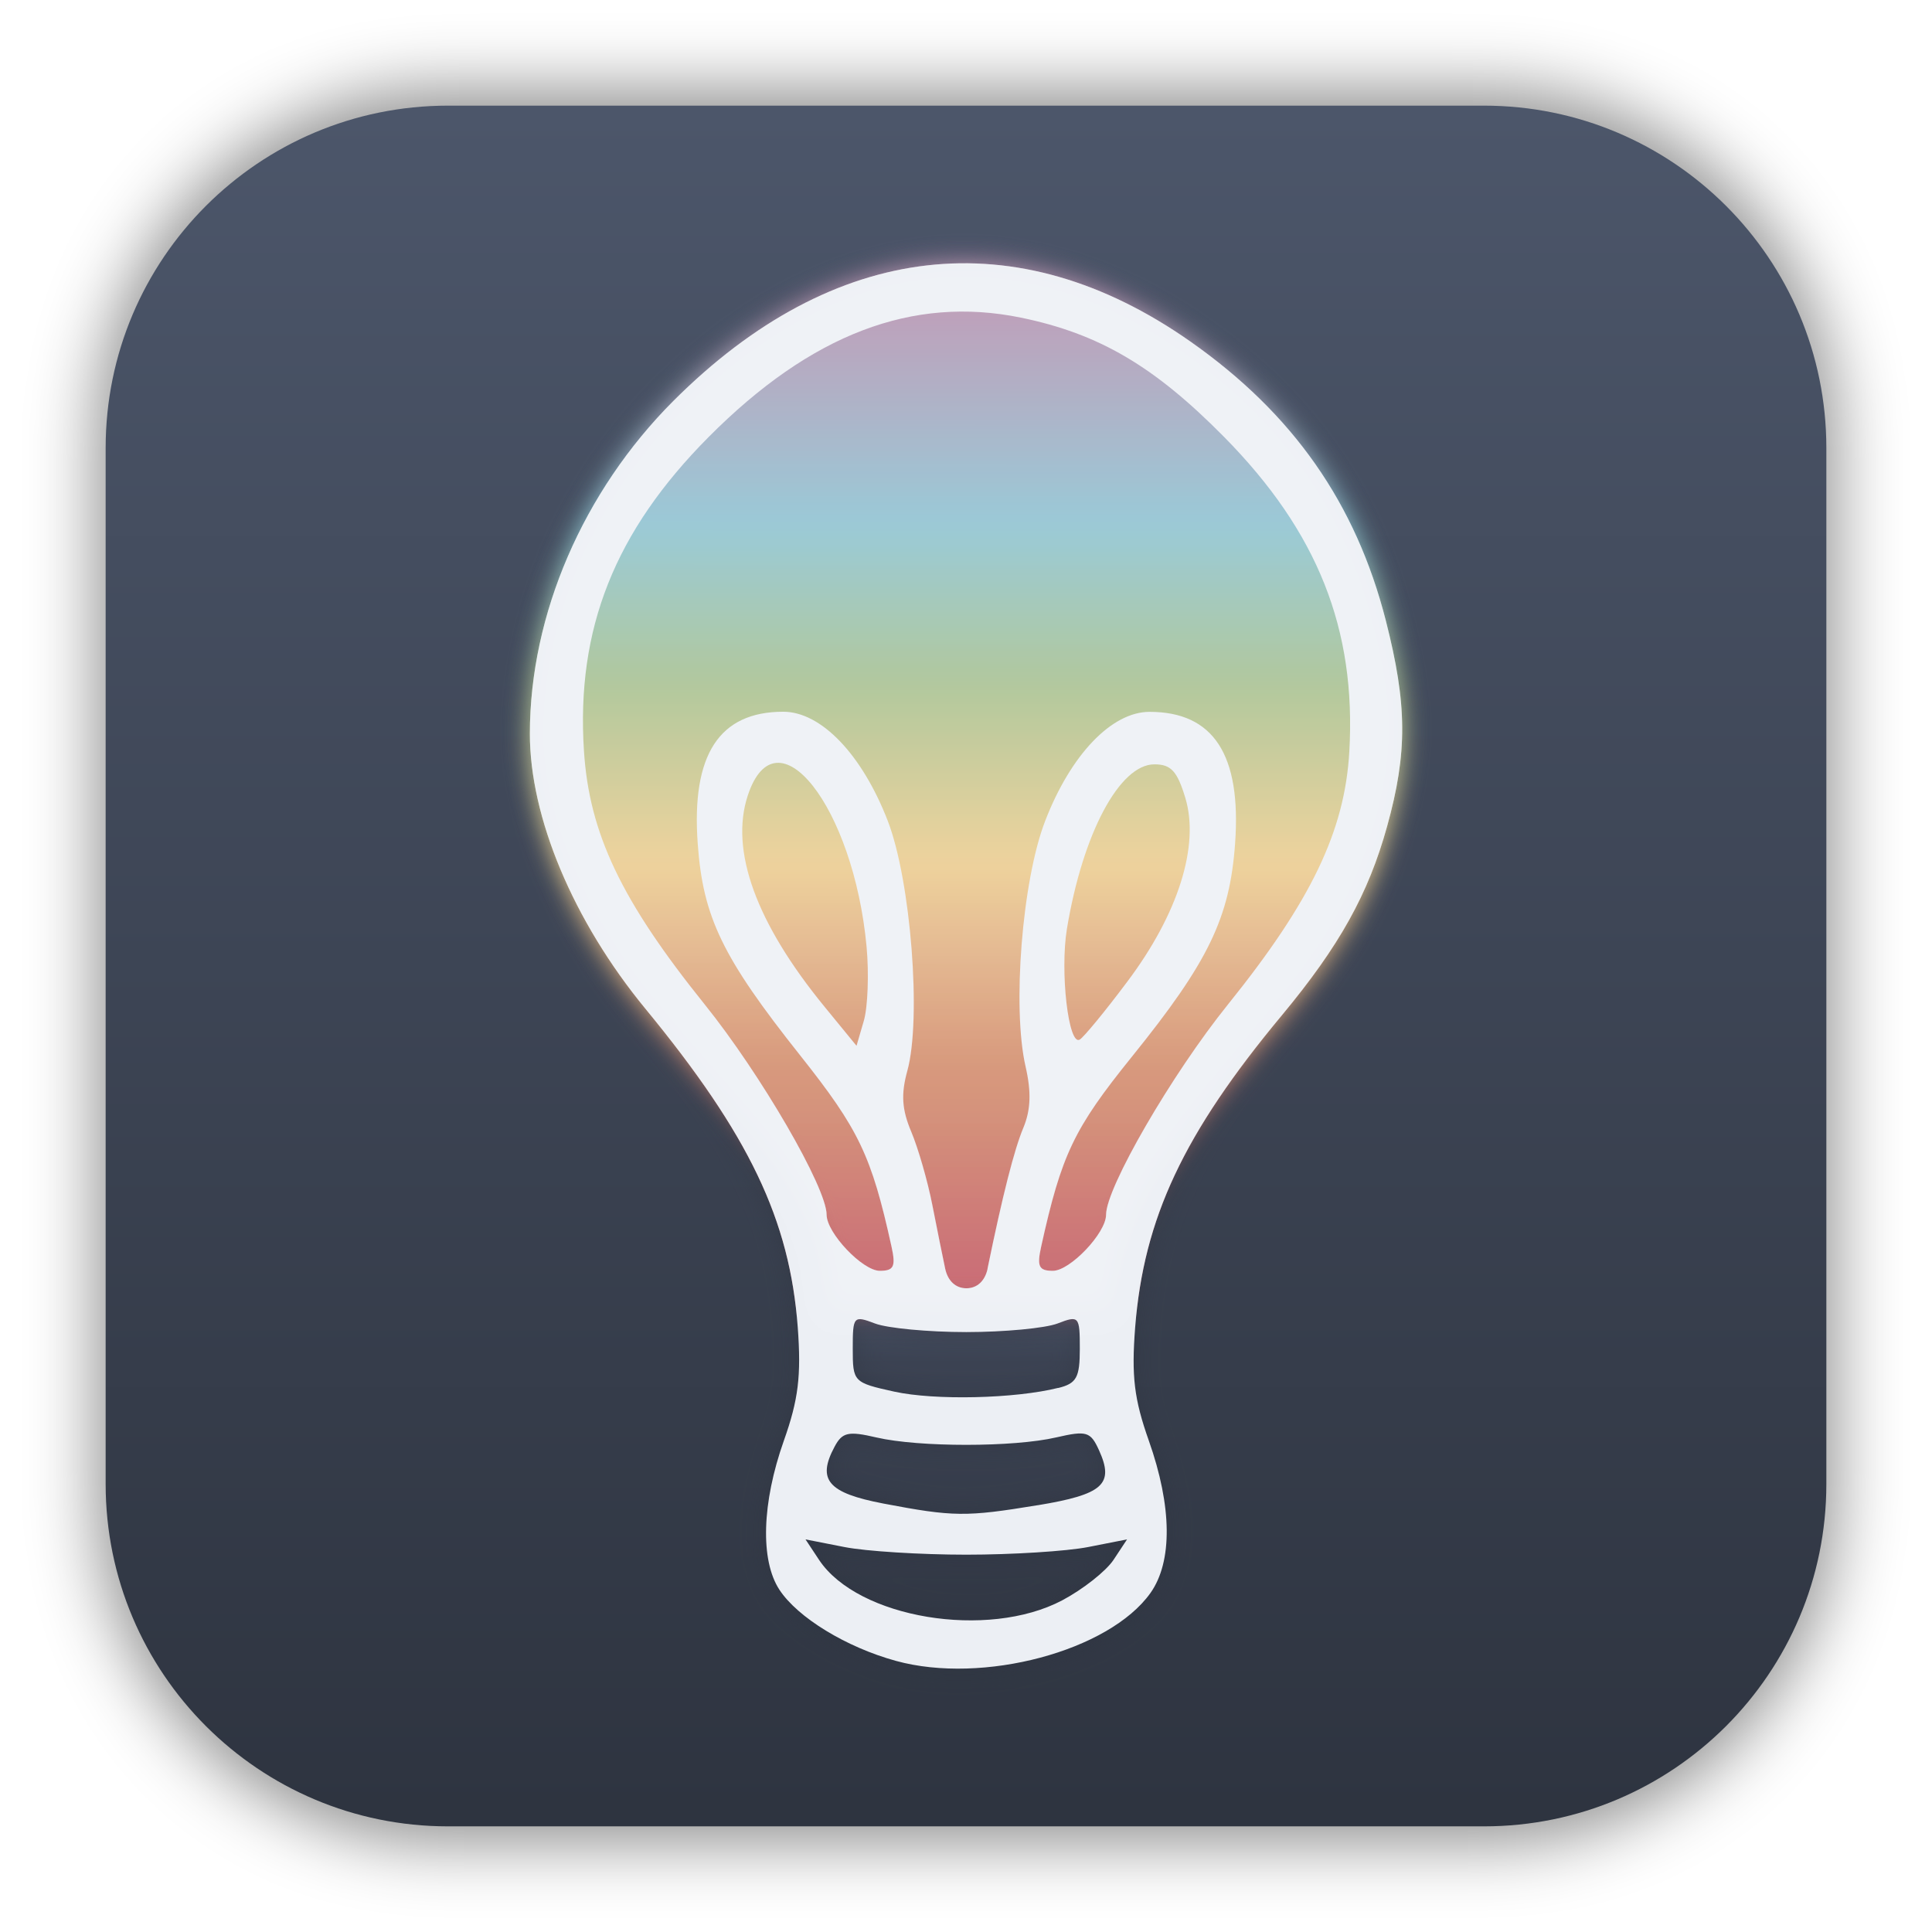
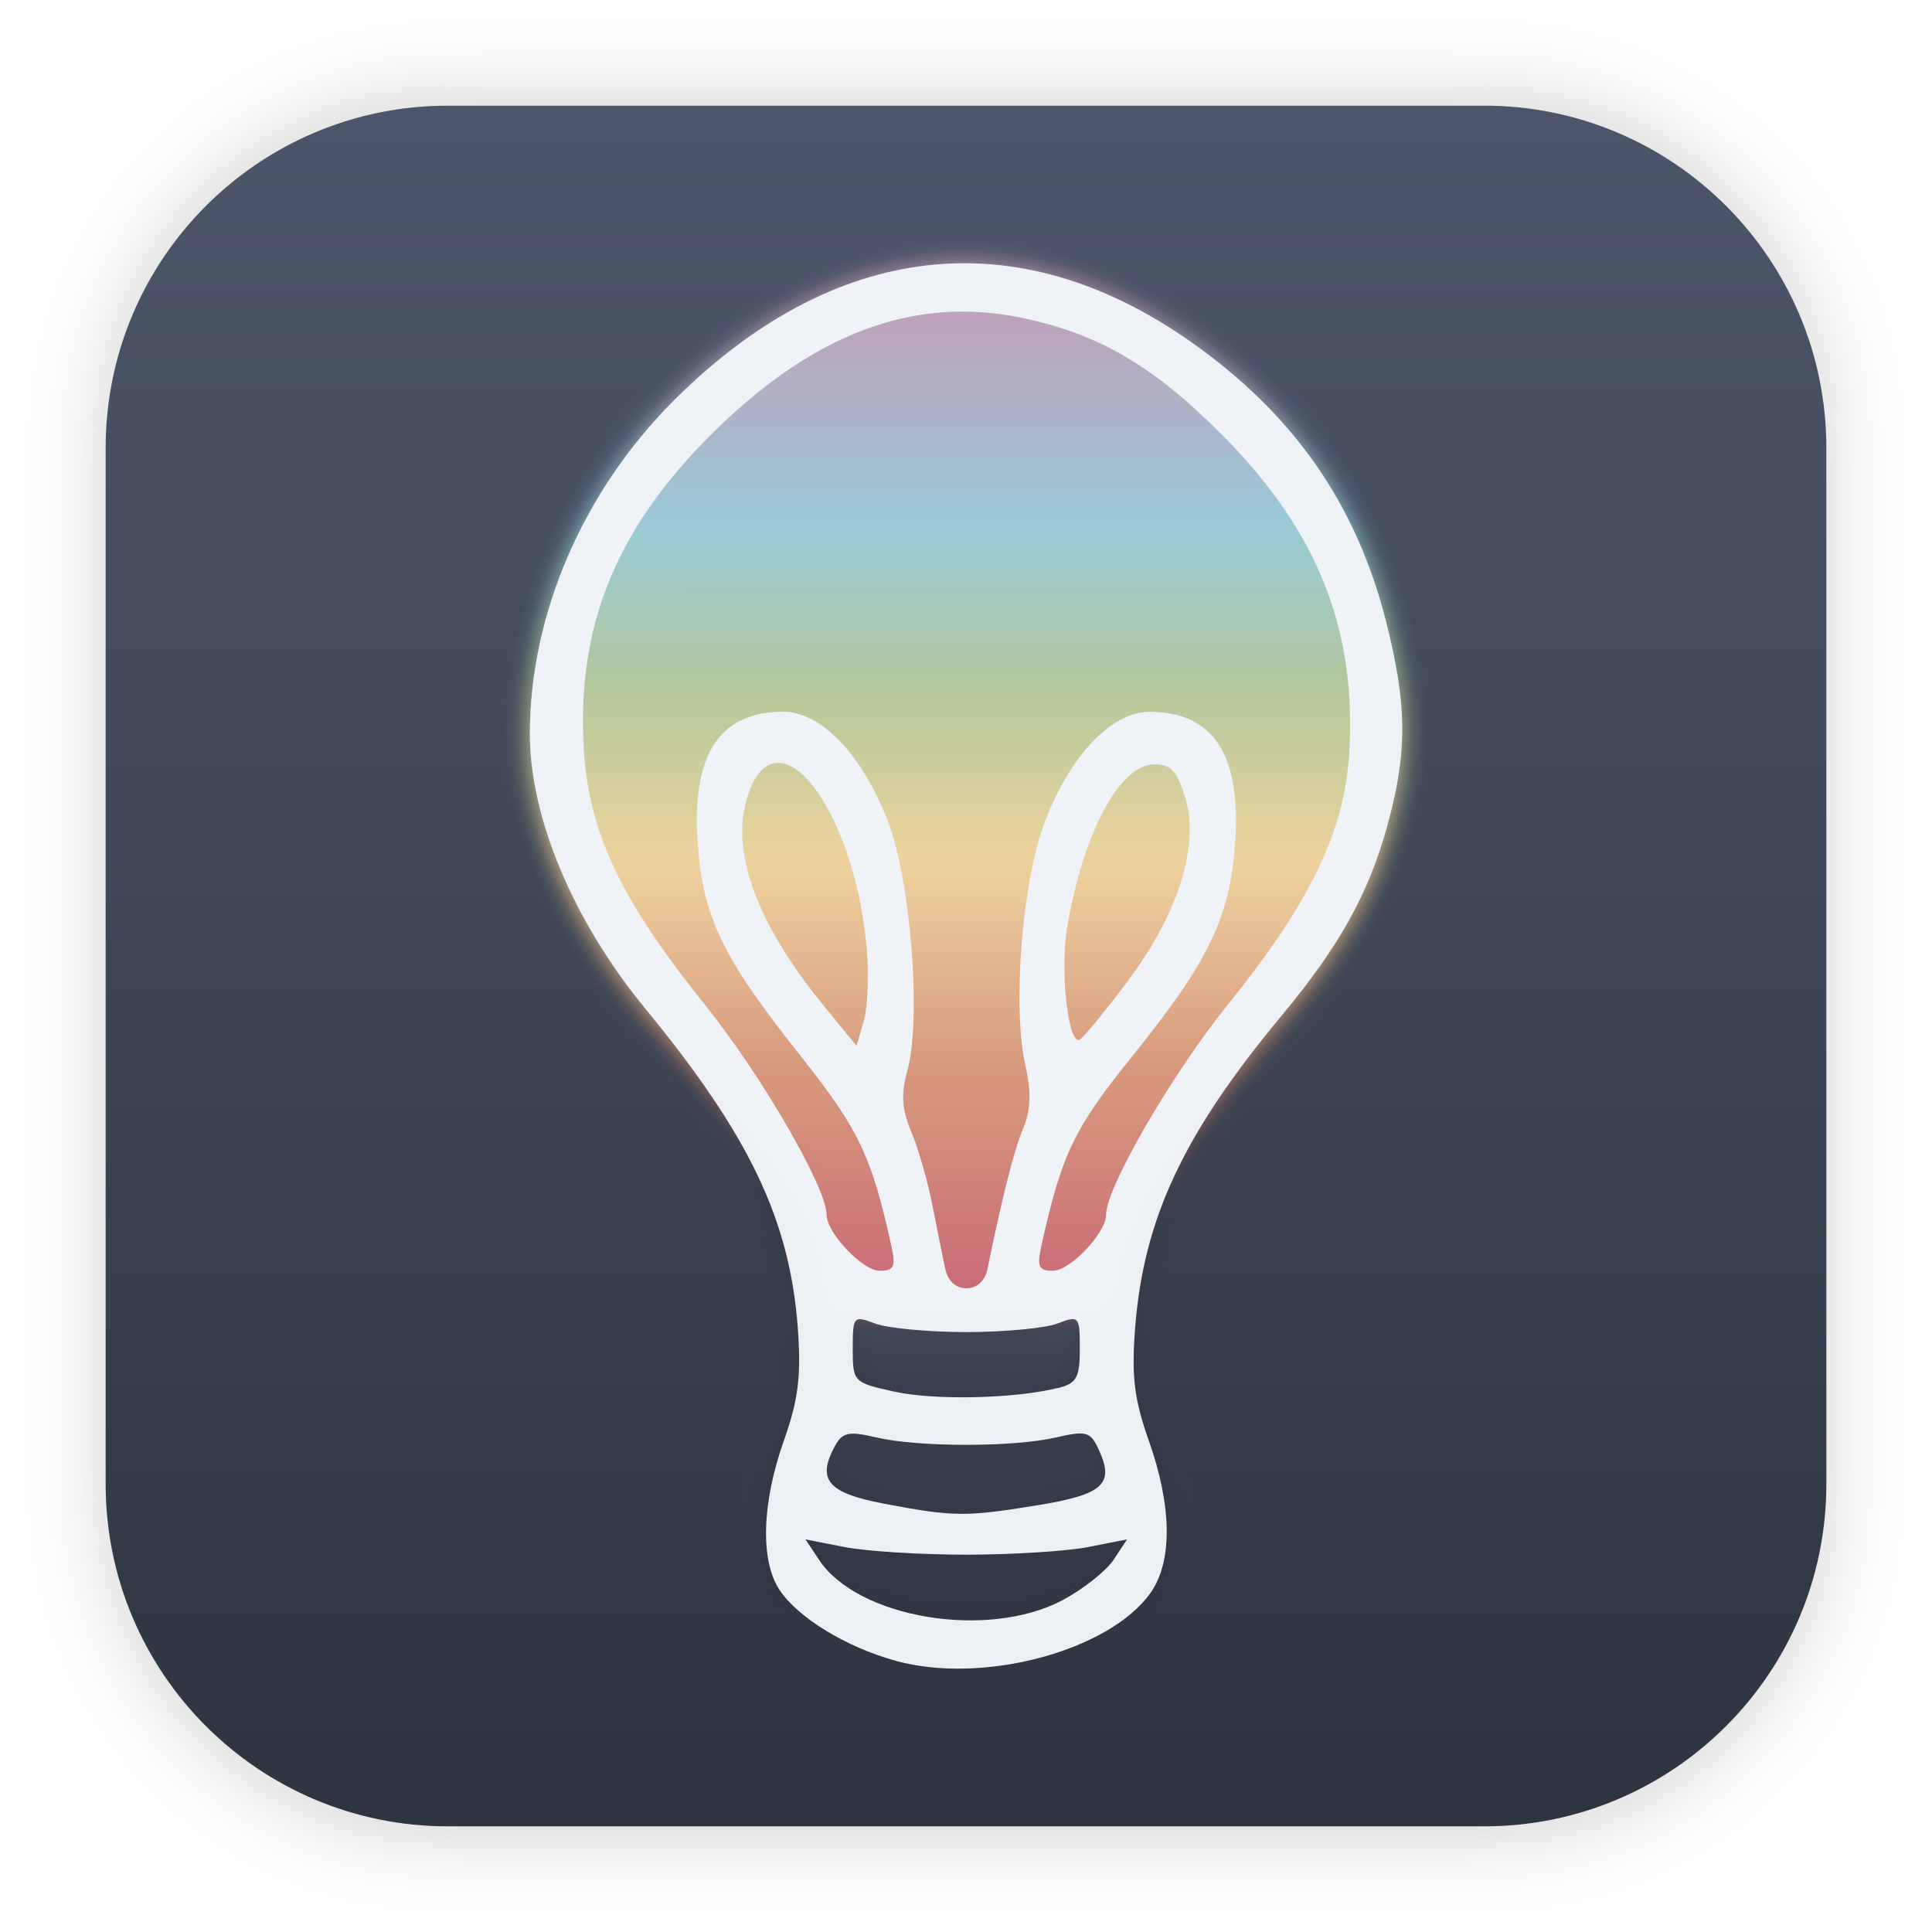
<svg xmlns="http://www.w3.org/2000/svg" width="64" height="64" version="1.1" viewBox="0 0 16.933 16.933">
  <defs>
    <linearGradient id="a" x1="8.587" x2="8.587" y1="15.747" y2="1.097" gradientTransform="matrix(1.0178 0 0 1.0178 -.15083 -.14268)" gradientUnits="userSpaceOnUse">
      <stop stop-color="#2e3440" offset="0" />
      <stop stop-color="#4c566a" offset="1" />
    </linearGradient>
    <linearGradient id="linearGradient2202" x1="8.653" x2="8.649" y1="2.644" y2="14.802" gradientUnits="userSpaceOnUse">
      <stop stop-color="#b48ead" offset="0" />
      <stop stop-color="#88c0d0" offset=".161" />
      <stop stop-color="#a3be8c" offset=".275" />
      <stop stop-color="#ebcb8b" offset=".404" />
      <stop stop-color="#d08770" offset=".55" />
      <stop stop-color="#bf616a" offset=".72" />
      <stop stop-color="#434c5e" offset=".734" />
      <stop stop-color="#3b4252" offset=".765" />
      <stop stop-color="#2e3440" offset="1" />
    </linearGradient>
    <filter id="filter22734-7" x="-.035" y="-.022" width="1.071" height="1.044" color-interpolation-filters="sRGB">
      <feGaussianBlur stdDeviation="0.112" />
    </filter>
    <linearGradient id="linearGradient22858" x1="8.653" x2="8.649" y1="2.644" y2="14.802" gradientUnits="userSpaceOnUse">
      <stop stop-color="#b48ead" offset="0" />
      <stop stop-color="#88c0d0" offset=".161" />
      <stop stop-color="#a3be8c" offset=".275" />
      <stop stop-color="#ebcb8b" offset=".404" />
      <stop stop-color="#d08770" offset=".55" />
      <stop stop-color="#bf616a" offset=".72" />
      <stop stop-color="#434c5e" stop-opacity="0" offset=".734" />
      <stop stop-color="#3b4252" stop-opacity="0" offset=".765" />
      <stop stop-color="#2e3440" stop-opacity="0" offset="1" />
    </linearGradient>
    <filter id="filter22734-7-9" x="-.035" y="-.022" width="1.071" height="1.044" color-interpolation-filters="sRGB">
      <feGaussianBlur stdDeviation="0.112" />
    </filter>
    <filter id="filter23757" x="-.035" y="-.022" width="1.071" height="1.044" color-interpolation-filters="sRGB">
      <feGaussianBlur stdDeviation="0.112" />
    </filter>
    <filter id="filter1178" x="-.048" y="-.048" width="1.096" height="1.096" color-interpolation-filters="sRGB">
      <feGaussianBlur stdDeviation="0.307" />
    </filter>
  </defs>
  <g transform="translate(-.00025546 -.11386)">
-     <rect transform="matrix(.99138 0 0 1 .072989 .0019055)" x=".794" y=".905" width="15.346" height="15.346" rx="3.053" ry="3.053" fill="#000000" filter="url(#filter1178)" opacity=".45" stroke-linecap="round" stroke-linejoin="round" stroke-width="1.249" style="mix-blend-mode:normal" />
+     <rect transform="matrix(.99138 0 0 1 .072989 .0019055)" x=".794" y=".905" width="15.346" height="15.346" rx="3.053" ry="3.053" fill="#000000" filter="url(#filter1178)" opacity=".15" stroke-linecap="round" stroke-linejoin="round" stroke-width="1.249" style="mix-blend-mode:normal" />
  </g>
  <rect x=".926" y=".926" width="15.081" height="15.081" rx="3" ry="3" fill="url(#a)" stroke-width="1.018" />
  <g stroke-width=".077">
    <path d="m7.853 14.556c-0.437-0.12-0.862-0.38-1.022-0.624-0.169-0.258-0.154-0.761 0.039-1.305 0.128-0.361 0.153-0.569 0.122-0.993-0.07-0.943-0.426-1.687-1.336-2.794-0.631-0.767-1.013-1.678-1.012-2.412 0.001-1.044 0.468-2.123 1.258-2.914 1.405-1.405 3.01-1.589 4.532-0.52 0.899 0.632 1.449 1.417 1.712 2.445 0.188 0.736 0.191 1.156 0.011 1.804-0.165 0.594-0.418 1.048-0.921 1.654-0.863 1.037-1.212 1.781-1.287 2.737-0.033 0.427-0.009 0.629 0.12 0.993 0.204 0.577 0.209 1.06 0.014 1.335-0.363 0.509-1.469 0.804-2.23 0.595z" fill="url(#linearGradient2202)" />
    <path d="m7.853 14.557c-0.437-0.12-0.862-0.38-1.022-0.624-0.169-0.258-0.154-0.761 0.039-1.306 0.128-0.361 0.153-0.569 0.122-0.993-0.07-0.943-0.426-1.687-1.336-2.794-0.631-0.767-1.013-1.678-1.012-2.412 0.001-1.044 0.468-2.123 1.258-2.914 1.405-1.405 3.01-1.589 4.532-0.52 0.899 0.632 1.449 1.417 1.712 2.445 0.188 0.736 0.191 1.156 0.011 1.804-0.165 0.594-0.418 1.048-0.921 1.654-0.863 1.037-1.212 1.781-1.287 2.737-0.033 0.427-0.009 0.629 0.12 0.993 0.204 0.577 0.209 1.06 0.014 1.335-0.363 0.509-1.469 0.804-2.23 0.595zm1.457-0.531c0.181-0.096 0.383-0.255 0.449-0.354l0.119-0.18-0.341 0.067c-0.188 0.037-0.668 0.067-1.068 0.067s-0.881-0.03-1.068-0.067l-0.341-0.067 0.119 0.18c0.34 0.511 1.476 0.7 2.131 0.354zm-0.217-0.833c0.576-0.095 0.675-0.184 0.539-0.483-0.074-0.163-0.109-0.173-0.374-0.112-0.374 0.087-1.204 0.087-1.576 7.53e-4 -0.248-0.058-0.3-0.046-0.368 0.082-0.155 0.29-0.057 0.404 0.428 0.497 0.615 0.117 0.724 0.118 1.35 0.015zm0.182-1.028c0.161-0.04 0.189-0.092 0.189-0.344 0-0.286-0.007-0.294-0.196-0.221-0.108 0.041-0.467 0.075-0.799 0.075s-0.691-0.034-0.799-0.075c-0.19-0.072-0.196-0.065-0.196 0.221 0 0.291 0.006 0.297 0.364 0.376 0.355 0.078 1.058 0.062 1.437-0.033zm-0.62-1.045c0.133-0.647 0.234-1.044 0.314-1.235 0.065-0.156 0.071-0.313 0.02-0.536-0.119-0.516-0.031-1.63 0.171-2.153 0.224-0.581 0.583-0.957 0.915-0.957 0.561 0 0.806 0.376 0.75 1.154-0.047 0.652-0.233 1.037-0.905 1.869-0.509 0.631-0.616 0.855-0.795 1.665-0.038 0.173-0.02 0.211 0.103 0.211 0.151 0 0.466-0.331 0.466-0.491 0-0.238 0.575-1.231 1.069-1.844 0.728-0.905 1.023-1.519 1.063-2.214 0.062-1.075-0.278-1.929-1.098-2.76-0.613-0.621-1.096-0.904-1.78-1.045-0.951-0.195-1.841 0.145-2.737 1.046-0.823 0.828-1.162 1.681-1.093 2.75 0.046 0.724 0.327 1.314 1.058 2.223 0.493 0.613 1.069 1.606 1.069 1.844 0 0.159 0.315 0.491 0.466 0.491 0.123 0 0.141-0.037 0.103-0.211-0.176-0.799-0.285-1.027-0.8-1.676-0.683-0.86-0.853-1.212-0.899-1.859-0.056-0.778 0.189-1.154 0.75-1.154 0.332 0 0.691 0.375 0.916 0.957 0.202 0.523 0.297 1.736 0.171 2.191-0.056 0.204-0.048 0.338 0.035 0.534 0.06 0.143 0.144 0.433 0.185 0.644s0.092 0.46 0.112 0.555c0.023 0.108 0.092 0.172 0.186 0.172 0.094 0 0.163-0.064 0.186-0.172zm-1.06-2.824c-0.114-1.224-0.79-2.084-1.041-1.324-0.159 0.482 0.073 1.119 0.673 1.852l0.28 0.342 0.064-0.219c0.035-0.121 0.046-0.413 0.024-0.651zm2.285 0.308c0.446-0.593 0.635-1.191 0.509-1.61-0.071-0.235-0.125-0.295-0.271-0.295-0.306 0-0.629 0.607-0.767 1.442-0.062 0.377 0.014 1.032 0.113 0.97 0.036-0.022 0.224-0.25 0.416-0.507z" fill="#2e3440" filter="url(#filter23757)" opacity=".5" />
    <path d="m7.853 14.556c-0.437-0.12-0.862-0.38-1.022-0.624-0.169-0.258-0.154-0.761 0.039-1.305 0.128-0.361 0.407-0.871 0.376-1.294-0.07-0.943-0.68-1.385-1.59-2.493-0.631-0.767-1.013-1.678-1.012-2.412 0.001-1.044 0.468-2.123 1.258-2.914 1.405-1.405 3.01-1.589 4.532-0.52 0.899 0.632 1.449 1.417 1.712 2.445 0.188 0.736 0.191 1.156 0.011 1.804-0.165 0.594-0.418 1.048-0.921 1.654-0.863 1.037-1.419 1.615-1.494 2.571-0.033 0.427 0.198 0.795 0.326 1.159 0.204 0.577 0.209 1.06 0.014 1.335-0.363 0.509-1.469 0.804-2.23 0.595z" fill="url(#linearGradient22858)" filter="url(#filter22734-7)" style="mix-blend-mode:normal" />
    <path d="m7.853 14.557c-0.437-0.12-0.862-0.38-1.022-0.624-0.169-0.258-0.154-0.761 0.039-1.306 0.128-0.361 0.153-0.569 0.122-0.993-0.07-0.943-0.426-1.687-1.336-2.794-0.631-0.767-1.013-1.678-1.012-2.412 0.001-1.044 0.468-2.123 1.258-2.914 1.405-1.405 3.01-1.589 4.532-0.52 0.899 0.632 1.449 1.417 1.712 2.445 0.188 0.736 0.191 1.156 0.011 1.804-0.165 0.594-0.418 1.048-0.921 1.654-0.863 1.037-1.212 1.781-1.287 2.737-0.033 0.427-0.009 0.629 0.12 0.993 0.204 0.577 0.209 1.06 0.014 1.335-0.363 0.509-1.469 0.804-2.23 0.595zm1.457-0.531c0.181-0.096 0.383-0.255 0.449-0.354l0.119-0.18-0.341 0.067c-0.188 0.037-0.668 0.067-1.068 0.067s-0.881-0.03-1.068-0.067l-0.341-0.067 0.119 0.18c0.34 0.511 1.476 0.7 2.131 0.354zm-0.217-0.833c0.576-0.095 0.675-0.184 0.539-0.483-0.074-0.163-0.109-0.173-0.374-0.112-0.374 0.087-1.204 0.087-1.576 7.53e-4 -0.248-0.058-0.3-0.046-0.368 0.082-0.155 0.29-0.057 0.404 0.428 0.497 0.615 0.117 0.724 0.118 1.35 0.015zm0.182-1.028c0.161-0.04 0.189-0.092 0.189-0.344 0-0.286-0.007-0.294-0.196-0.221-0.108 0.041-0.467 0.075-0.799 0.075s-0.691-0.034-0.799-0.075c-0.19-0.072-0.196-0.065-0.196 0.221 0 0.291 0.006 0.297 0.364 0.376 0.355 0.078 1.058 0.062 1.437-0.033zm-0.62-1.045c0.133-0.647 0.234-1.044 0.314-1.235 0.065-0.156 0.071-0.313 0.02-0.536-0.119-0.516-0.031-1.63 0.171-2.153 0.224-0.581 0.583-0.957 0.915-0.957 0.561 0 0.806 0.376 0.75 1.154-0.047 0.652-0.233 1.037-0.905 1.869-0.509 0.631-0.616 0.855-0.795 1.665-0.038 0.173-0.02 0.211 0.103 0.211 0.151 0 0.466-0.331 0.466-0.491 0-0.238 0.575-1.231 1.069-1.844 0.728-0.905 1.023-1.519 1.063-2.214 0.062-1.075-0.278-1.929-1.098-2.76-0.613-0.621-1.096-0.904-1.78-1.045-0.951-0.195-1.841 0.145-2.737 1.046-0.823 0.828-1.162 1.681-1.093 2.75 0.046 0.724 0.327 1.314 1.058 2.223 0.493 0.613 1.069 1.606 1.069 1.844 0 0.159 0.315 0.491 0.466 0.491 0.123 0 0.141-0.037 0.103-0.211-0.176-0.799-0.285-1.027-0.8-1.676-0.683-0.86-0.853-1.212-0.899-1.859-0.056-0.778 0.189-1.154 0.75-1.154 0.332 0 0.691 0.375 0.916 0.957 0.202 0.523 0.297 1.736 0.171 2.191-0.056 0.204-0.048 0.338 0.035 0.534 0.06 0.143 0.144 0.433 0.185 0.644s0.092 0.46 0.112 0.555c0.023 0.108 0.092 0.172 0.186 0.172 0.094 0 0.163-0.064 0.186-0.172zm-1.06-2.824c-0.114-1.224-0.79-2.084-1.041-1.324-0.159 0.482 0.073 1.119 0.673 1.852l0.28 0.342 0.064-0.219c0.035-0.121 0.046-0.413 0.024-0.651zm2.285 0.308c0.446-0.593 0.635-1.191 0.509-1.61-0.071-0.235-0.125-0.295-0.271-0.295-0.306 0-0.629 0.607-0.767 1.442-0.062 0.377 0.014 1.032 0.113 0.97 0.036-0.022 0.224-0.25 0.416-0.507z" fill="#eceff4" />
    <path d="m7.853 14.556c-0.437-0.12-0.862-0.38-1.022-0.624-0.169-0.258-0.154-0.761 0.039-1.305 0.128-0.361 0.407-0.871 0.376-1.294-0.07-0.943-0.68-1.385-1.59-2.493-0.631-0.767-1.013-1.678-1.012-2.412 0.001-1.044 0.468-2.123 1.258-2.914 1.405-1.405 3.01-1.589 4.532-0.52 0.899 0.632 1.449 1.417 1.712 2.445 0.188 0.736 0.191 1.156 0.011 1.804-0.165 0.594-0.418 1.048-0.921 1.654-0.863 1.037-1.419 1.615-1.494 2.571-0.033 0.427 0.198 0.795 0.326 1.159 0.204 0.577 0.209 1.06 0.014 1.335-0.363 0.509-1.469 0.804-2.23 0.595z" fill="url(#linearGradient22858)" filter="url(#filter22734-7-9)" opacity=".15" style="mix-blend-mode:color-dodge" />
  </g>
</svg>
